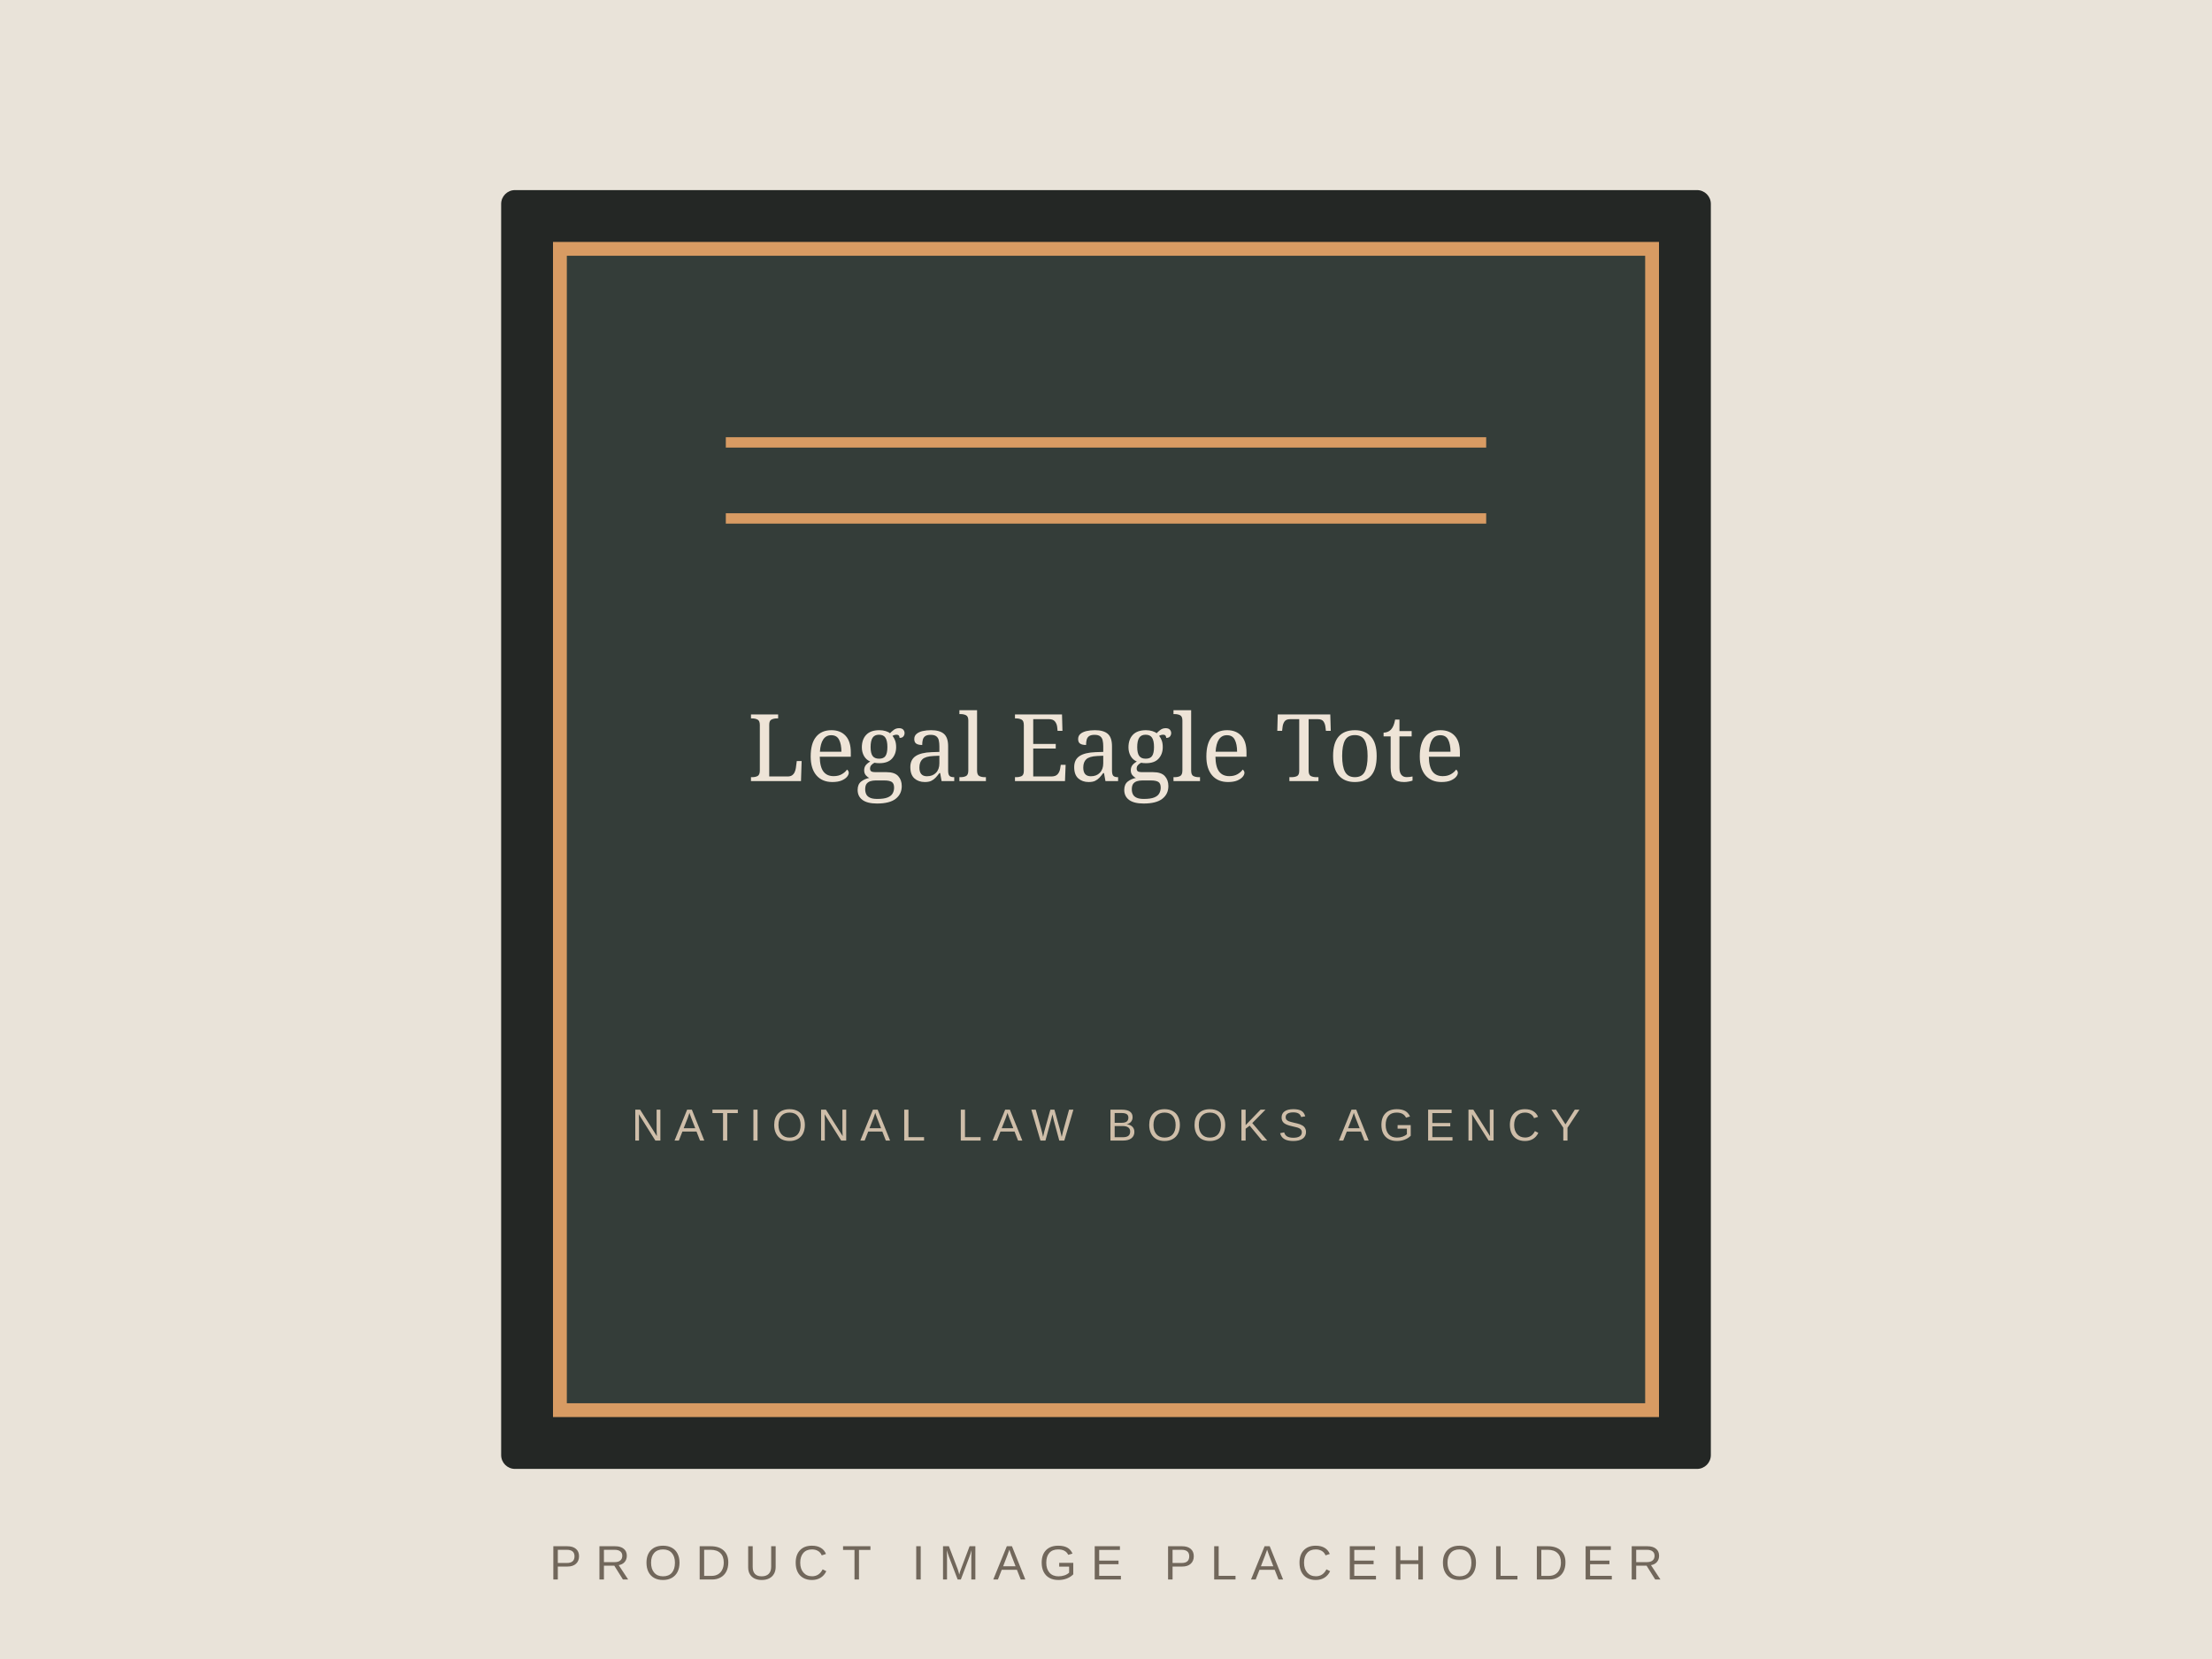
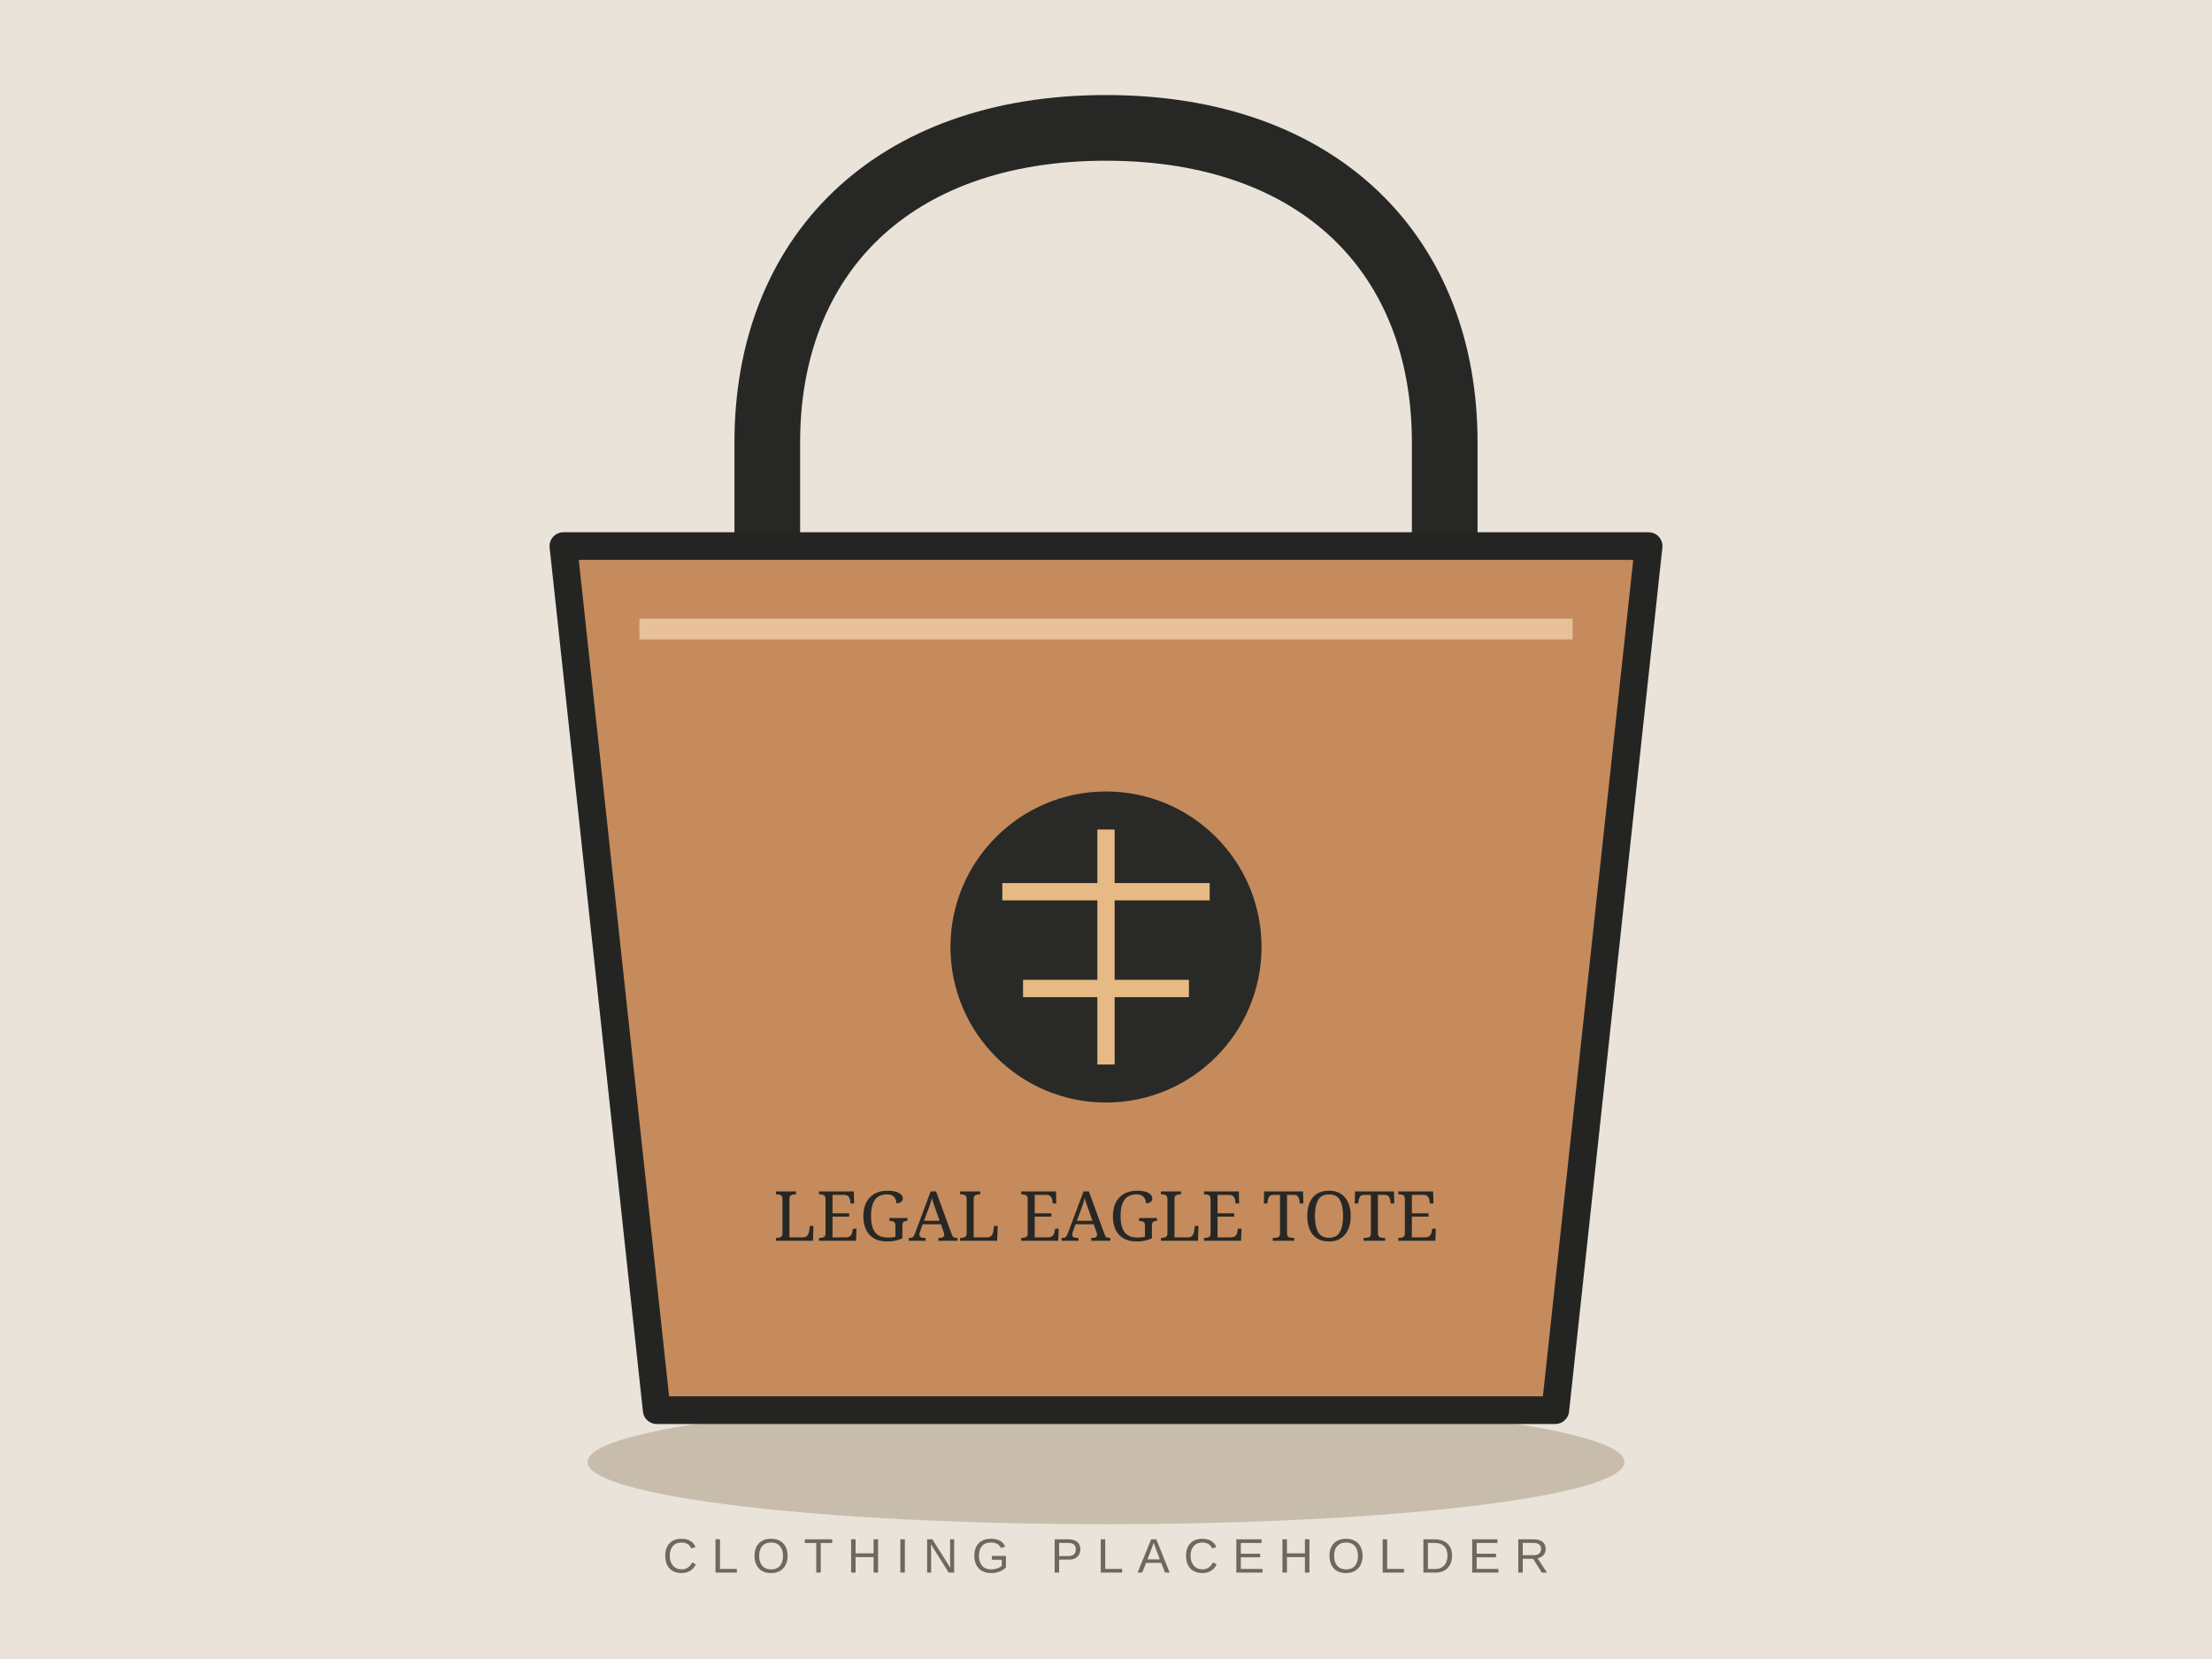
- <svg xmlns="http://www.w3.org/2000/svg" viewBox="0 0 640 480">
+ <svg xmlns="http://www.w3.org/2000/svg" viewBox="0 0 640 480" role="img" aria-labelledby="title">
  <rect width="640" height="480" fill="#e9e3d9" />
-   <rect x="145" y="55" width="350" height="370" rx="4" fill="#242725" />
-   <rect x="162" y="72" width="316" height="336" fill="#343d39" stroke="#d89b63" stroke-width="4" />
-   <path d="M210 128h220M210 150h220" stroke="#d89b63" stroke-width="3" />
-   <text x="320" y="226" text-anchor="middle" fill="#eee4d7" font-family="Georgia" font-size="27">Legal Eagle Tote</text>
-   <text x="320" y="330" text-anchor="middle" fill="#cfbea9" font-family="Arial" font-size="13" letter-spacing="3">NATIONAL LAW BOOKS AGENCY</text>
-   <text x="320" y="457" text-anchor="middle" fill="#71675b" font-family="Arial" font-size="14" letter-spacing="4">PRODUCT IMAGE PLACEHOLDER</text>
+   <ellipse cx="320" cy="423" rx="150" ry="18" fill="#c8bdad" />
+   <path d="M222 166v-38c0-54 36-91 98-91s98 37 98 91v38" fill="none" stroke="#272826" stroke-width="19" />
+   <path d="M163 158h314l-27 250H190z" fill="#c68b5c" stroke="#242523" stroke-width="8" stroke-linejoin="round" />
+   <path d="M185 182h270" stroke="#e8c19a" stroke-width="6" />
+   <circle cx="320" cy="274" r="45" fill="#292a27" />
+   <path d="M320 240v68M290 258h60M296 286h48" stroke="#e7b985" stroke-width="5" />
+   <text x="320" y="359" fill="#272826" text-anchor="middle" font-family="Georgia,serif" font-size="20">LEGAL EAGLE TOTE</text>
+   <text x="320" y="455" fill="#71675b" text-anchor="middle" font-family="Arial,sans-serif" font-size="14" letter-spacing="4">CLOTHING PLACEHOLDER</text>
</svg>
